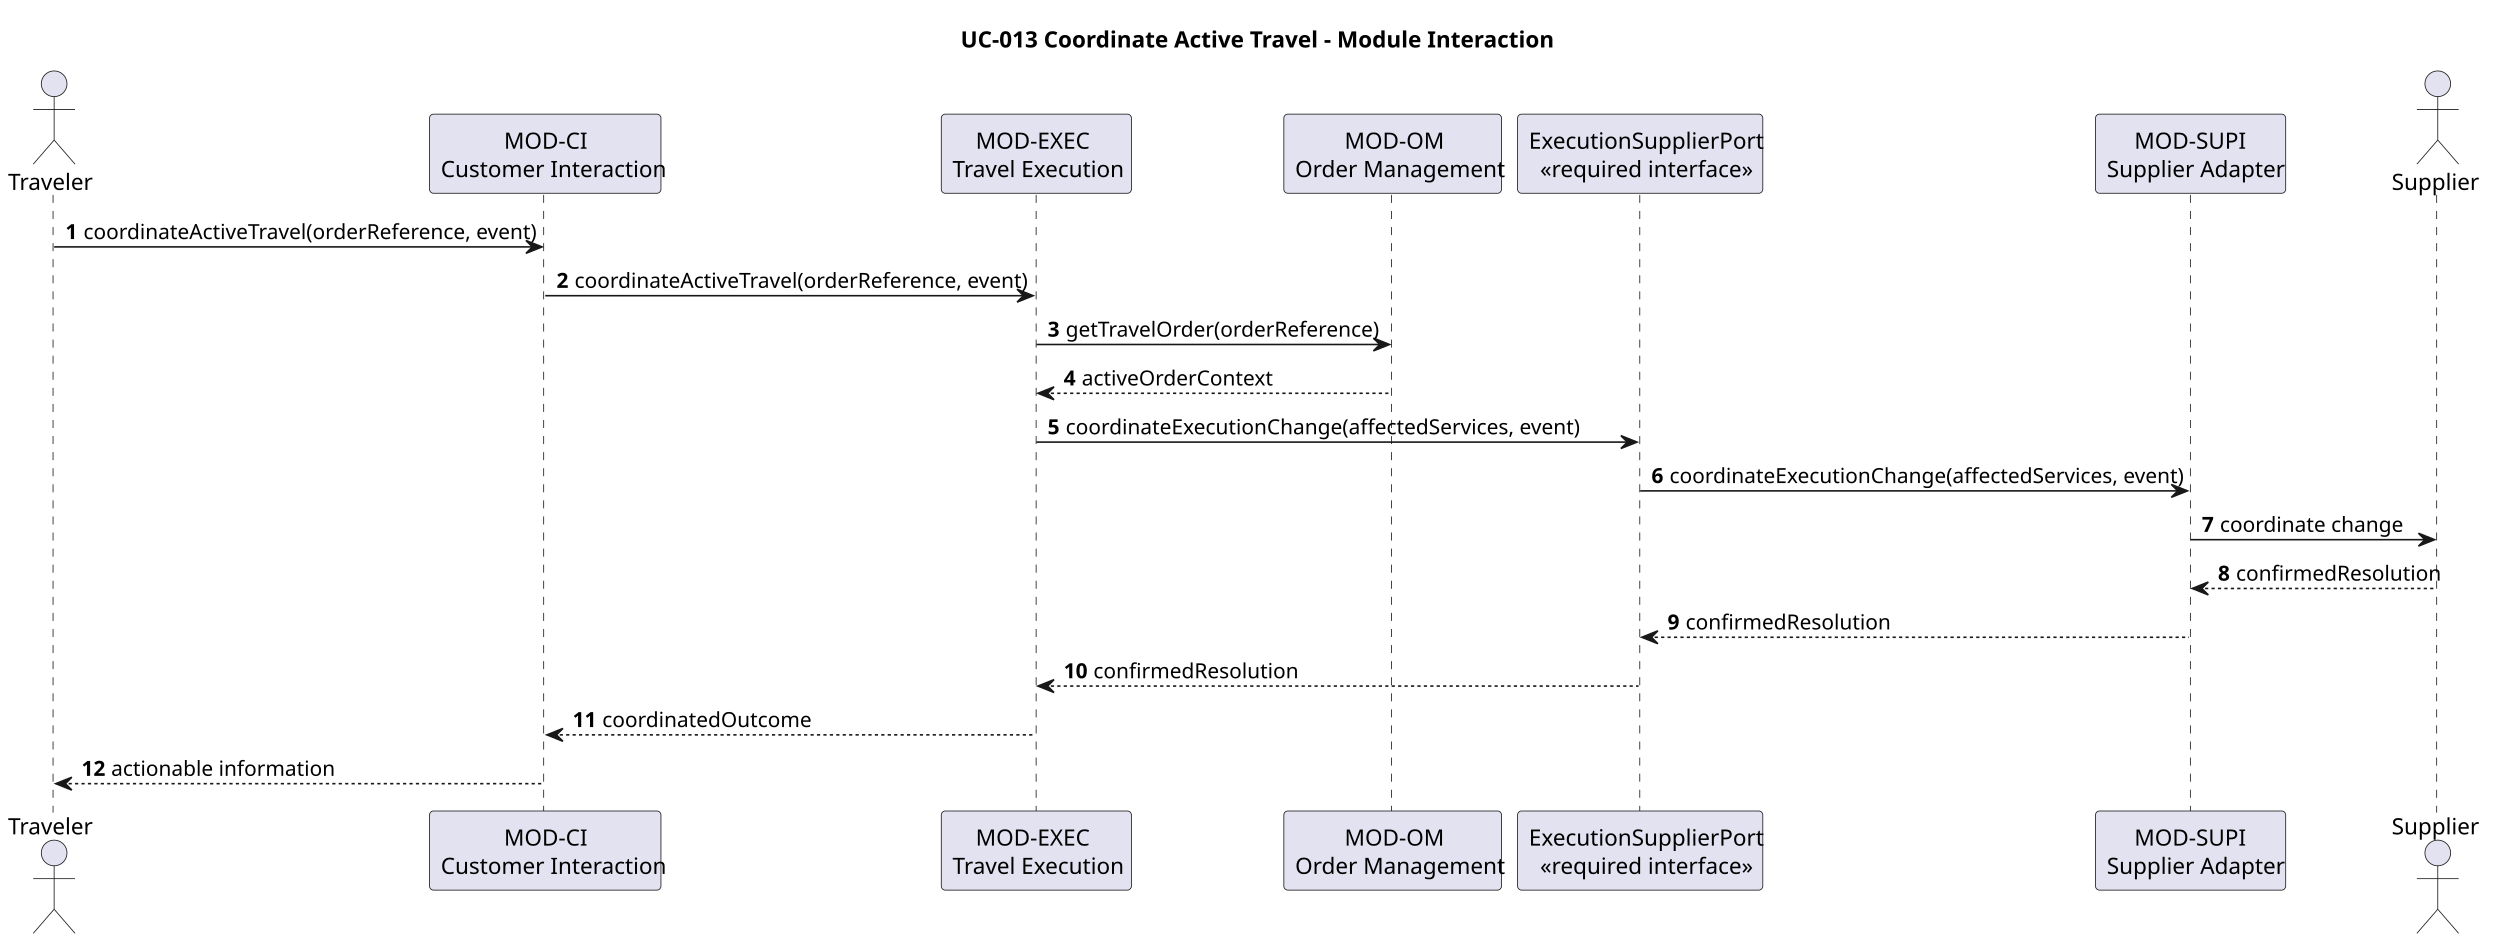
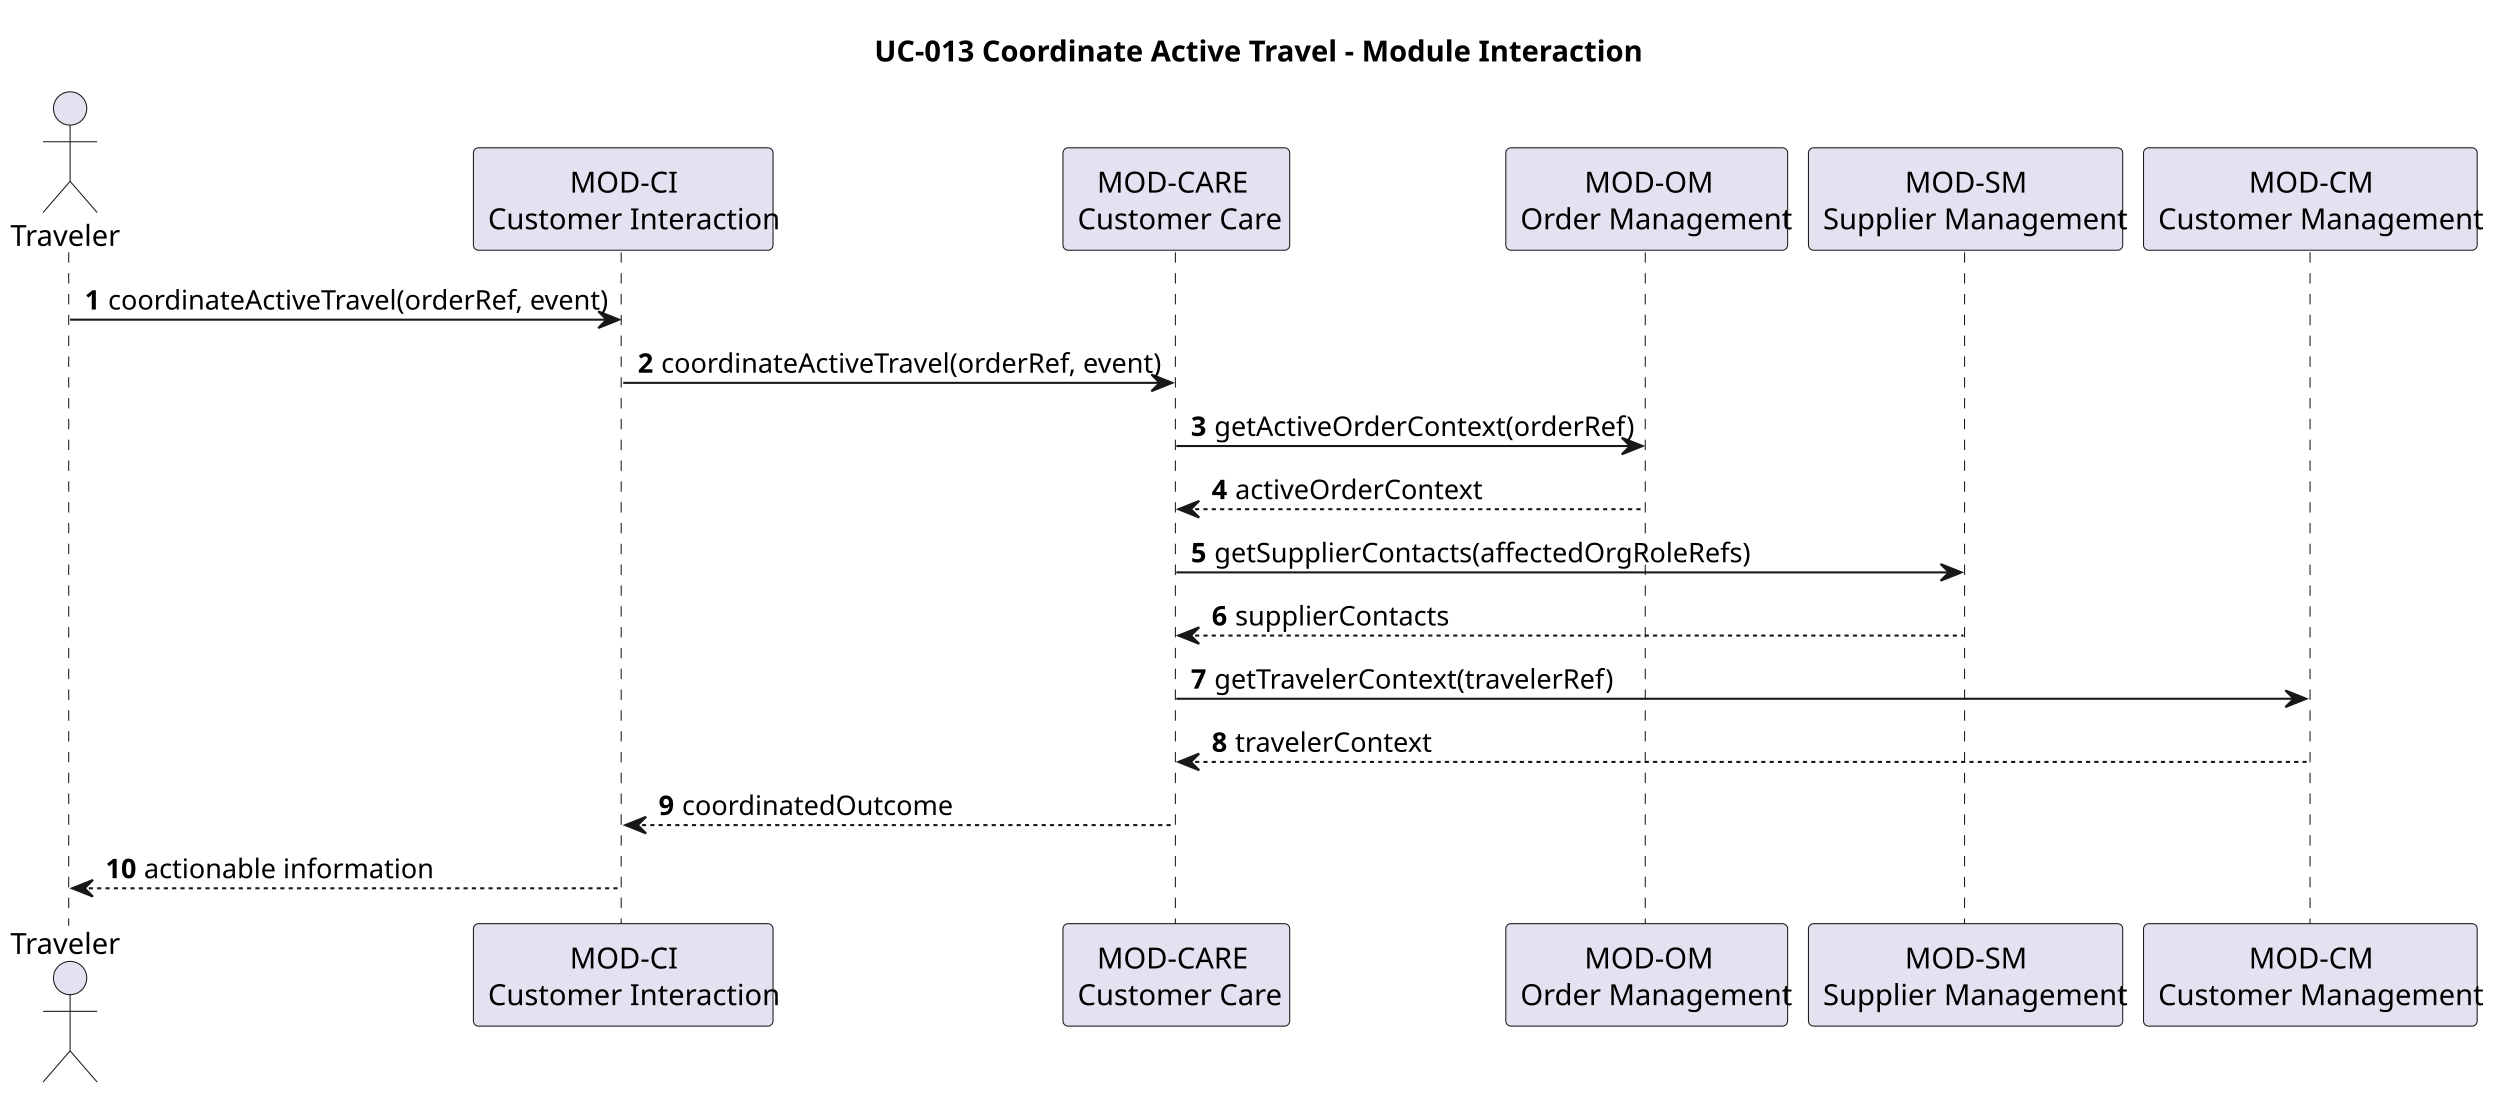
- <svg xmlns="http://www.w3.org/2000/svg" contentStyleType="text/css" data-diagram-type="SEQUENCE" height="589px" preserveAspectRatio="none" style="width:1555px;height:589px;background:#FFFFFF;" version="1.1" viewBox="0 0 1555 589" width="1555px" zoomAndPan="magnify">
+ <svg xmlns="http://www.w3.org/2000/svg" contentStyleType="text/css" data-diagram-type="SEQUENCE" height="528px" preserveAspectRatio="none" style="width:1201px;height:528px;background:#FFFFFF;" version="1.1" viewBox="0 0 1201 528" width="1201px" zoomAndPan="magnify">
  <defs />
  <g>
    <g class="title" data-source-line="1">
-       <text fill="#000000" font-family="sans-serif" font-size="14" font-weight="700" lengthAdjust="spacing" textLength="353.958" x="597.509" y="29.533">UC-013 Coordinate Active Travel - Module Interaction</text>
+       <text fill="#000000" font-family="sans-serif" font-size="14" font-weight="700" lengthAdjust="spacing" textLength="353.958" x="420.041" y="29.533">UC-013 Coordinate Active Travel - Module Interaction</text>
    </g>
    <g class="participant-lifeline" data-entity-uid="part1" data-qualified-name="Traveler" data-source-line="3" id="part1-lifeline">
      <g>
-         <rect fill="#000000" fill-opacity="0" height="384.219" width="8" x="29.672" y="121.219" />
-         <line style="stroke:#181818;stroke-width:0.5;stroke-dasharray:5,5;" x1="33" x2="33" y1="121.219" y2="505.438" />
+         <rect fill="#000000" fill-opacity="0" height="323.516" width="8" x="29.672" y="121.219" />
+         <line style="stroke:#181818;stroke-width:0.5;stroke-dasharray:5,5;" x1="33" x2="33" y1="121.219" y2="444.734" />
      </g>
    </g>
    <g class="participant-lifeline" data-entity-uid="part2" data-qualified-name="CI" data-source-line="4" id="part2-lifeline">
      <g>
-         <rect fill="#000000" fill-opacity="0" height="384.219" width="8" x="335.141" y="121.219" />
-         <line style="stroke:#181818;stroke-width:0.5;stroke-dasharray:5,5;" x1="338.169" x2="338.169" y1="121.219" y2="505.438" />
+         <rect fill="#000000" fill-opacity="0" height="323.516" width="8" x="295.392" y="121.219" />
+         <line style="stroke:#181818;stroke-width:0.5;stroke-dasharray:5,5;" x1="298.42" x2="298.42" y1="121.219" y2="444.734" />
      </g>
    </g>
-     <g class="participant-lifeline" data-entity-uid="part3" data-qualified-name="EXEC" data-source-line="5" id="part3-lifeline">
+     <g class="participant-lifeline" data-entity-uid="part3" data-qualified-name="CARE" data-source-line="5" id="part3-lifeline">
      <g>
-         <rect fill="#000000" fill-opacity="0" height="384.219" width="8" x="640.61" y="121.219" />
-         <line style="stroke:#181818;stroke-width:0.5;stroke-dasharray:5,5;" x1="644.476" x2="644.476" y1="121.219" y2="505.438" />
+         <rect fill="#000000" fill-opacity="0" height="323.516" width="8" x="561.112" y="121.219" />
+         <line style="stroke:#181818;stroke-width:0.5;stroke-dasharray:5,5;" x1="564.653" x2="564.653" y1="121.219" y2="444.734" />
      </g>
    </g>
    <g class="participant-lifeline" data-entity-uid="part4" data-qualified-name="OM" data-source-line="6" id="part4-lifeline">
      <g>
-         <rect fill="#000000" fill-opacity="0" height="384.219" width="8" x="862.245" y="121.219" />
-         <line style="stroke:#181818;stroke-width:0.5;stroke-dasharray:5,5;" x1="865.549" x2="865.549" y1="121.219" y2="505.438" />
+         <rect fill="#000000" fill-opacity="0" height="323.516" width="8" x="787.082" y="121.219" />
+         <line style="stroke:#181818;stroke-width:0.5;stroke-dasharray:5,5;" x1="790.386" x2="790.386" y1="121.219" y2="444.734" />
      </g>
    </g>
-     <g class="participant-lifeline" data-entity-uid="part5" data-qualified-name="PORT" data-source-line="7" id="part5-lifeline">
+     <g class="participant-lifeline" data-entity-uid="part5" data-qualified-name="SM" data-source-line="7" id="part5-lifeline">
      <g>
-         <rect fill="#000000" fill-opacity="0" height="384.219" width="8" x="1016.203" y="121.219" />
-         <line style="stroke:#181818;stroke-width:0.5;stroke-dasharray:5,5;" x1="1019.941" x2="1019.941" y1="121.219" y2="505.438" />
+         <rect fill="#000000" fill-opacity="0" height="323.516" width="8" x="940.265" y="121.219" />
+         <line style="stroke:#181818;stroke-width:0.5;stroke-dasharray:5,5;" x1="943.779" x2="943.779" y1="121.219" y2="444.734" />
      </g>
    </g>
-     <g class="participant-lifeline" data-entity-uid="part6" data-qualified-name="SUPI" data-source-line="8" id="part6-lifeline">
+     <g class="participant-lifeline" data-entity-uid="part6" data-qualified-name="CM" data-source-line="8" id="part6-lifeline">
      <g>
-         <rect fill="#000000" fill-opacity="0" height="384.219" width="8" x="1358.558" y="121.219" />
-         <line style="stroke:#181818;stroke-width:0.5;stroke-dasharray:5,5;" x1="1362.414" x2="1362.414" y1="121.219" y2="505.438" />
-       </g>
-     </g>
-     <g class="participant-lifeline" data-entity-uid="part7" data-qualified-name="Supplier" data-source-line="9" id="part7-lifeline">
-       <g>
-         <rect fill="#000000" fill-opacity="0" height="384.219" width="8" x="1512.293" y="121.219" />
-         <line style="stroke:#181818;stroke-width:0.5;stroke-dasharray:5,5;" x1="1515.61" x2="1515.61" y1="121.219" y2="505.438" />
+         <rect fill="#000000" fill-opacity="0" height="323.516" width="8" x="1105.895" y="121.219" />
+         <line style="stroke:#181818;stroke-width:0.5;stroke-dasharray:5,5;" x1="1109.751" x2="1109.751" y1="121.219" y2="444.734" />
      </g>
    </g>
    <g class="participant participant-head" data-entity-uid="part1" data-qualified-name="Traveler" data-source-line="3" id="part1-head">
      <text fill="#000000" font-family="sans-serif" font-size="14" lengthAdjust="spacing" textLength="51.345" x="5" y="118.143">Traveler</text>
      <ellipse cx="33.672" cy="52.109" fill="#E2E2F0" rx="8" ry="8" style="stroke:#181818;stroke-width:0.5;" />
      <path d="M33.672,60.109 L33.672,87.109 M20.672,68.109 L46.672,68.109 M33.672,87.109 L20.672,102.109 M33.672,87.109 L46.672,102.109" fill="none" style="stroke:#181818;stroke-width:0.5;" />
    </g>
    <g class="participant participant-tail" data-entity-uid="part1" data-qualified-name="Traveler" data-source-line="3" id="part1-tail">
-       <text fill="#000000" font-family="sans-serif" font-size="14" lengthAdjust="spacing" textLength="51.345" x="5" y="518.971">Traveler</text>
-       <ellipse cx="33.672" cy="530.547" fill="#E2E2F0" rx="8" ry="8" style="stroke:#181818;stroke-width:0.5;" />
-       <path d="M33.672,538.547 L33.672,565.547 M20.672,546.547 L46.672,546.547 M33.672,565.547 L20.672,580.547 M33.672,565.547 L46.672,580.547" fill="none" style="stroke:#181818;stroke-width:0.5;" />
+       <text fill="#000000" font-family="sans-serif" font-size="14" lengthAdjust="spacing" textLength="51.345" x="5" y="458.268">Traveler</text>
+       <ellipse cx="33.672" cy="469.844" fill="#E2E2F0" rx="8" ry="8" style="stroke:#181818;stroke-width:0.5;" />
+       <path d="M33.672,477.844 L33.672,504.844 M20.672,485.844 L46.672,485.844 M33.672,504.844 L20.672,519.844 M33.672,504.844 L46.672,519.844" fill="none" style="stroke:#181818;stroke-width:0.5;" />
    </g>
    <g class="participant participant-head" data-entity-uid="part2" data-qualified-name="CI" data-source-line="4" id="part2-head">
-       <rect fill="#E2E2F0" height="49.219" rx="2.5" ry="2.5" style="stroke:#181818;stroke-width:0.5;" width="143.944" x="267.169" y="71" />
-       <text fill="#000000" font-family="sans-serif" font-size="14" lengthAdjust="spacing" textLength="51.324" x="313.479" y="92.533">MOD-CI</text>
-       <text fill="#000000" font-family="sans-serif" font-size="14" lengthAdjust="spacing" textLength="129.944" x="274.169" y="110.143">Customer Interaction</text>
+       <rect fill="#E2E2F0" height="49.219" rx="2.5" ry="2.5" style="stroke:#181818;stroke-width:0.5;" width="143.944" x="227.42" y="71" />
+       <text fill="#000000" font-family="sans-serif" font-size="14" lengthAdjust="spacing" textLength="51.324" x="273.73" y="92.533">MOD-CI</text>
+       <text fill="#000000" font-family="sans-serif" font-size="14" lengthAdjust="spacing" textLength="129.944" x="234.42" y="110.143">Customer Interaction</text>
    </g>
    <g class="participant participant-tail" data-entity-uid="part2" data-qualified-name="CI" data-source-line="4" id="part2-tail">
-       <rect fill="#E2E2F0" height="49.219" rx="2.5" ry="2.5" style="stroke:#181818;stroke-width:0.5;" width="143.944" x="267.169" y="504.438" />
-       <text fill="#000000" font-family="sans-serif" font-size="14" lengthAdjust="spacing" textLength="51.324" x="313.479" y="525.971">MOD-CI</text>
-       <text fill="#000000" font-family="sans-serif" font-size="14" lengthAdjust="spacing" textLength="129.944" x="274.169" y="543.58">Customer Interaction</text>
+       <rect fill="#E2E2F0" height="49.219" rx="2.5" ry="2.5" style="stroke:#181818;stroke-width:0.5;" width="143.944" x="227.42" y="443.734" />
+       <text fill="#000000" font-family="sans-serif" font-size="14" lengthAdjust="spacing" textLength="51.324" x="273.73" y="465.268">MOD-CI</text>
+       <text fill="#000000" font-family="sans-serif" font-size="14" lengthAdjust="spacing" textLength="129.944" x="234.42" y="482.877">Customer Interaction</text>
    </g>
-     <g class="participant participant-head" data-entity-uid="part3" data-qualified-name="EXEC" data-source-line="5" id="part3-head">
-       <rect fill="#E2E2F0" height="49.219" rx="2.5" ry="2.5" style="stroke:#181818;stroke-width:0.5;" width="118.269" x="585.476" y="71" />
-       <text fill="#000000" font-family="sans-serif" font-size="14" lengthAdjust="spacing" textLength="75.448" x="606.886" y="92.533">MOD-EXEC</text>
-       <text fill="#000000" font-family="sans-serif" font-size="14" lengthAdjust="spacing" textLength="104.269" x="592.476" y="110.143">Travel Execution</text>
+     <g class="participant participant-head" data-entity-uid="part3" data-qualified-name="CARE" data-source-line="5" id="part3-head">
+       <rect fill="#E2E2F0" height="49.219" rx="2.5" ry="2.5" style="stroke:#181818;stroke-width:0.5;" width="108.917" x="510.653" y="71" />
+       <text fill="#000000" font-family="sans-serif" font-size="14" lengthAdjust="spacing" textLength="76.221" x="527.001" y="92.533">MOD-CARE</text>
+       <text fill="#000000" font-family="sans-serif" font-size="14" lengthAdjust="spacing" textLength="94.917" x="517.653" y="110.143">Customer Care</text>
    </g>
-     <g class="participant participant-tail" data-entity-uid="part3" data-qualified-name="EXEC" data-source-line="5" id="part3-tail">
-       <rect fill="#E2E2F0" height="49.219" rx="2.5" ry="2.5" style="stroke:#181818;stroke-width:0.5;" width="118.269" x="585.476" y="504.438" />
-       <text fill="#000000" font-family="sans-serif" font-size="14" lengthAdjust="spacing" textLength="75.448" x="606.886" y="525.971">MOD-EXEC</text>
-       <text fill="#000000" font-family="sans-serif" font-size="14" lengthAdjust="spacing" textLength="104.269" x="592.476" y="543.58">Travel Execution</text>
+     <g class="participant participant-tail" data-entity-uid="part3" data-qualified-name="CARE" data-source-line="5" id="part3-tail">
+       <rect fill="#E2E2F0" height="49.219" rx="2.5" ry="2.5" style="stroke:#181818;stroke-width:0.5;" width="108.917" x="510.653" y="443.734" />
+       <text fill="#000000" font-family="sans-serif" font-size="14" lengthAdjust="spacing" textLength="76.221" x="527.001" y="465.268">MOD-CARE</text>
+       <text fill="#000000" font-family="sans-serif" font-size="14" lengthAdjust="spacing" textLength="94.917" x="517.653" y="482.877">Customer Care</text>
    </g>
    <g class="participant participant-head" data-entity-uid="part4" data-qualified-name="OM" data-source-line="6" id="part4-head">
-       <rect fill="#E2E2F0" height="49.219" rx="2.5" ry="2.5" style="stroke:#181818;stroke-width:0.5;" width="135.393" x="798.549" y="71" />
-       <text fill="#000000" font-family="sans-serif" font-size="14" lengthAdjust="spacing" textLength="59.876" x="836.307" y="92.533">MOD-OM</text>
-       <text fill="#000000" font-family="sans-serif" font-size="14" lengthAdjust="spacing" textLength="121.393" x="805.549" y="110.143">Order Management</text>
+       <rect fill="#E2E2F0" height="49.219" rx="2.5" ry="2.5" style="stroke:#181818;stroke-width:0.5;" width="135.393" x="723.386" y="71" />
+       <text fill="#000000" font-family="sans-serif" font-size="14" lengthAdjust="spacing" textLength="59.876" x="761.144" y="92.533">MOD-OM</text>
+       <text fill="#000000" font-family="sans-serif" font-size="14" lengthAdjust="spacing" textLength="121.393" x="730.386" y="110.143">Order Management</text>
    </g>
    <g class="participant participant-tail" data-entity-uid="part4" data-qualified-name="OM" data-source-line="6" id="part4-tail">
-       <rect fill="#E2E2F0" height="49.219" rx="2.5" ry="2.5" style="stroke:#181818;stroke-width:0.5;" width="135.393" x="798.549" y="504.438" />
-       <text fill="#000000" font-family="sans-serif" font-size="14" lengthAdjust="spacing" textLength="59.876" x="836.307" y="525.971">MOD-OM</text>
-       <text fill="#000000" font-family="sans-serif" font-size="14" lengthAdjust="spacing" textLength="121.393" x="805.549" y="543.58">Order Management</text>
+       <rect fill="#E2E2F0" height="49.219" rx="2.5" ry="2.5" style="stroke:#181818;stroke-width:0.5;" width="135.393" x="723.386" y="443.734" />
+       <text fill="#000000" font-family="sans-serif" font-size="14" lengthAdjust="spacing" textLength="59.876" x="761.144" y="465.268">MOD-OM</text>
+       <text fill="#000000" font-family="sans-serif" font-size="14" lengthAdjust="spacing" textLength="121.393" x="730.386" y="482.877">Order Management</text>
    </g>
-     <g class="participant participant-head" data-entity-uid="part5" data-qualified-name="PORT" data-source-line="7" id="part5-head">
-       <rect fill="#E2E2F0" height="49.219" rx="2.5" ry="2.5" style="stroke:#181818;stroke-width:0.5;" width="152.523" x="943.941" y="71" />
-       <text fill="#000000" font-family="sans-serif" font-size="14" lengthAdjust="spacing" textLength="138.523" x="950.941" y="92.533">ExecutionSupplierPort</text>
-       <text fill="#000000" font-family="sans-serif" font-size="14" lengthAdjust="spacing" textLength="124.523" x="957.941" y="110.143">«required interface»</text>
+     <g class="participant participant-head" data-entity-uid="part5" data-qualified-name="SM" data-source-line="7" id="part5-head">
+       <rect fill="#E2E2F0" height="49.219" rx="2.5" ry="2.5" style="stroke:#181818;stroke-width:0.5;" width="150.972" x="868.779" y="71" />
+       <text fill="#000000" font-family="sans-serif" font-size="14" lengthAdjust="spacing" textLength="58.324" x="915.102" y="92.533">MOD-SM</text>
+       <text fill="#000000" font-family="sans-serif" font-size="14" lengthAdjust="spacing" textLength="136.972" x="875.779" y="110.143">Supplier Management</text>
    </g>
-     <g class="participant participant-tail" data-entity-uid="part5" data-qualified-name="PORT" data-source-line="7" id="part5-tail">
-       <rect fill="#E2E2F0" height="49.219" rx="2.5" ry="2.5" style="stroke:#181818;stroke-width:0.5;" width="152.523" x="943.941" y="504.438" />
-       <text fill="#000000" font-family="sans-serif" font-size="14" lengthAdjust="spacing" textLength="138.523" x="950.941" y="525.971">ExecutionSupplierPort</text>
-       <text fill="#000000" font-family="sans-serif" font-size="14" lengthAdjust="spacing" textLength="124.523" x="957.941" y="543.58">«required interface»</text>
+     <g class="participant participant-tail" data-entity-uid="part5" data-qualified-name="SM" data-source-line="7" id="part5-tail">
+       <rect fill="#E2E2F0" height="49.219" rx="2.5" ry="2.5" style="stroke:#181818;stroke-width:0.5;" width="150.972" x="868.779" y="443.734" />
+       <text fill="#000000" font-family="sans-serif" font-size="14" lengthAdjust="spacing" textLength="58.324" x="915.102" y="465.268">MOD-SM</text>
+       <text fill="#000000" font-family="sans-serif" font-size="14" lengthAdjust="spacing" textLength="136.972" x="875.779" y="482.877">Supplier Management</text>
    </g>
-     <g class="participant participant-head" data-entity-uid="part6" data-qualified-name="SUPI" data-source-line="8" id="part6-head">
-       <rect fill="#E2E2F0" height="49.219" rx="2.5" ry="2.5" style="stroke:#181818;stroke-width:0.5;" width="118.289" x="1303.414" y="71" />
-       <text fill="#000000" font-family="sans-serif" font-size="14" lengthAdjust="spacing" textLength="70" x="1327.558" y="92.533">MOD-SUPI</text>
-       <text fill="#000000" font-family="sans-serif" font-size="14" lengthAdjust="spacing" textLength="104.289" x="1310.414" y="110.143">Supplier Adapter</text>
+     <g class="participant participant-head" data-entity-uid="part6" data-qualified-name="CM" data-source-line="8" id="part6-head">
+       <rect fill="#E2E2F0" height="49.219" rx="2.5" ry="2.5" style="stroke:#181818;stroke-width:0.5;" width="160.289" x="1029.751" y="71" />
+       <text fill="#000000" font-family="sans-serif" font-size="14" lengthAdjust="spacing" textLength="59.097" x="1080.347" y="92.533">MOD-CM</text>
+       <text fill="#000000" font-family="sans-serif" font-size="14" lengthAdjust="spacing" textLength="146.289" x="1036.751" y="110.143">Customer Management</text>
    </g>
-     <g class="participant participant-tail" data-entity-uid="part6" data-qualified-name="SUPI" data-source-line="8" id="part6-tail">
-       <rect fill="#E2E2F0" height="49.219" rx="2.5" ry="2.5" style="stroke:#181818;stroke-width:0.5;" width="118.289" x="1303.414" y="504.438" />
-       <text fill="#000000" font-family="sans-serif" font-size="14" lengthAdjust="spacing" textLength="70" x="1327.558" y="525.971">MOD-SUPI</text>
-       <text fill="#000000" font-family="sans-serif" font-size="14" lengthAdjust="spacing" textLength="104.289" x="1310.414" y="543.58">Supplier Adapter</text>
+     <g class="participant participant-tail" data-entity-uid="part6" data-qualified-name="CM" data-source-line="8" id="part6-tail">
+       <rect fill="#E2E2F0" height="49.219" rx="2.5" ry="2.5" style="stroke:#181818;stroke-width:0.5;" width="160.289" x="1029.751" y="443.734" />
+       <text fill="#000000" font-family="sans-serif" font-size="14" lengthAdjust="spacing" textLength="59.097" x="1080.347" y="465.268">MOD-CM</text>
+       <text fill="#000000" font-family="sans-serif" font-size="14" lengthAdjust="spacing" textLength="146.289" x="1036.751" y="482.877">Customer Management</text>
    </g>
-     <g class="participant participant-head" data-entity-uid="part7" data-qualified-name="Supplier" data-source-line="9" id="part7-head">
-       <text fill="#000000" font-family="sans-serif" font-size="14" lengthAdjust="spacing" textLength="51.365" x="1487.61" y="118.143">Supplier</text>
-       <ellipse cx="1516.293" cy="52.109" fill="#E2E2F0" rx="8" ry="8" style="stroke:#181818;stroke-width:0.5;" />
-       <path d="M1516.293,60.109 L1516.293,87.109 M1503.293,68.109 L1529.293,68.109 M1516.293,87.109 L1503.293,102.109 M1516.293,87.109 L1529.293,102.109" fill="none" style="stroke:#181818;stroke-width:0.5;" />
+     <g class="message" data-entity-1="part1" data-entity-2="part2" data-source-line="10" id="msg1">
+       <polygon fill="#181818" points="287.392,149.57,297.392,153.57,287.392,157.57,291.392,153.57" style="stroke:#181818;stroke-width:1;" />
+       <line style="stroke:#181818;stroke-width:1;" x1="33.672" x2="293.392" y1="153.57" y2="153.57" />
+       <text fill="#000000" font-family="sans-serif" font-size="13" font-weight="700" lengthAdjust="spacing" textLength="7.23" x="40.672" y="148.714">1</text>
+       <text fill="#000000" font-family="sans-serif" font-size="13" lengthAdjust="spacing" textLength="230.49" x="51.902" y="148.714">coordinateActiveTravel(orderRef, event)</text>
    </g>
-     <g class="participant participant-tail" data-entity-uid="part7" data-qualified-name="Supplier" data-source-line="9" id="part7-tail">
-       <text fill="#000000" font-family="sans-serif" font-size="14" lengthAdjust="spacing" textLength="51.365" x="1487.61" y="518.971">Supplier</text>
-       <ellipse cx="1516.293" cy="530.547" fill="#E2E2F0" rx="8" ry="8" style="stroke:#181818;stroke-width:0.5;" />
-       <path d="M1516.293,538.547 L1516.293,565.547 M1503.293,546.547 L1529.293,546.547 M1516.293,565.547 L1503.293,580.547 M1516.293,565.547 L1529.293,580.547" fill="none" style="stroke:#181818;stroke-width:0.5;" />
+     <g class="message" data-entity-1="part2" data-entity-2="part3" data-source-line="11" id="msg2">
+       <polygon fill="#181818" points="553.112,179.922,563.112,183.922,553.112,187.922,557.112,183.922" style="stroke:#181818;stroke-width:1;" />
+       <line style="stroke:#181818;stroke-width:1;" x1="299.392" x2="559.112" y1="183.922" y2="183.922" />
+       <text fill="#000000" font-family="sans-serif" font-size="13" font-weight="700" lengthAdjust="spacing" textLength="7.23" x="306.392" y="179.065">2</text>
+       <text fill="#000000" font-family="sans-serif" font-size="13" lengthAdjust="spacing" textLength="230.49" x="317.622" y="179.065">coordinateActiveTravel(orderRef, event)</text>
    </g>
-     <g class="message" data-entity-1="part1" data-entity-2="part2" data-source-line="11" id="msg1">
-       <polygon fill="#181818" points="327.141,149.57,337.141,153.57,327.141,157.57,331.141,153.57" style="stroke:#181818;stroke-width:1;" />
-       <line style="stroke:#181818;stroke-width:1;" x1="33.672" x2="333.141" y1="153.57" y2="153.57" />
-       <text fill="#000000" font-family="sans-serif" font-size="13" font-weight="700" lengthAdjust="spacing" textLength="7.23" x="40.672" y="148.714">1</text>
-       <text fill="#000000" font-family="sans-serif" font-size="13" lengthAdjust="spacing" textLength="270.239" x="51.902" y="148.714">coordinateActiveTravel(orderReference, event)</text>
+     <g class="message" data-entity-1="part3" data-entity-2="part4" data-source-line="12" id="msg3">
+       <polygon fill="#181818" points="779.082,210.273,789.082,214.273,779.082,218.273,783.082,214.273" style="stroke:#181818;stroke-width:1;" />
+       <line style="stroke:#181818;stroke-width:1;" x1="565.112" x2="785.082" y1="214.273" y2="214.273" />
+       <text fill="#000000" font-family="sans-serif" font-size="13" font-weight="700" lengthAdjust="spacing" textLength="7.23" x="572.112" y="209.417">3</text>
+       <text fill="#000000" font-family="sans-serif" font-size="13" lengthAdjust="spacing" textLength="190.741" x="583.342" y="209.417">getActiveOrderContext(orderRef)</text>
    </g>
-     <g class="message" data-entity-1="part2" data-entity-2="part3" data-source-line="12" id="msg2">
-       <polygon fill="#181818" points="632.61,179.922,642.61,183.922,632.61,187.922,636.61,183.922" style="stroke:#181818;stroke-width:1;" />
-       <line style="stroke:#181818;stroke-width:1;" x1="339.141" x2="638.61" y1="183.922" y2="183.922" />
-       <text fill="#000000" font-family="sans-serif" font-size="13" font-weight="700" lengthAdjust="spacing" textLength="7.23" x="346.141" y="179.065">2</text>
-       <text fill="#000000" font-family="sans-serif" font-size="13" lengthAdjust="spacing" textLength="270.239" x="357.371" y="179.065">coordinateActiveTravel(orderReference, event)</text>
+     <g class="message" data-entity-1="part4" data-entity-2="part3" data-source-line="13" id="msg4">
+       <polygon fill="#181818" points="576.112,240.625,566.112,244.625,576.112,248.625,572.112,244.625" style="stroke:#181818;stroke-width:1;" />
+       <line style="stroke:#181818;stroke-width:1;stroke-dasharray:2,2;" x1="570.112" x2="790.082" y1="244.625" y2="244.625" />
+       <text fill="#000000" font-family="sans-serif" font-size="13" font-weight="700" lengthAdjust="spacing" textLength="7.23" x="582.112" y="239.769">4</text>
+       <text fill="#000000" font-family="sans-serif" font-size="13" lengthAdjust="spacing" textLength="111.992" x="593.342" y="239.769">activeOrderContext</text>
    </g>
-     <g class="message" data-entity-1="part3" data-entity-2="part4" data-source-line="13" id="msg3">
-       <polygon fill="#181818" points="854.245,210.273,864.245,214.273,854.245,218.273,858.245,214.273" style="stroke:#181818;stroke-width:1;" />
-       <line style="stroke:#181818;stroke-width:1;" x1="644.61" x2="860.245" y1="214.273" y2="214.273" />
-       <text fill="#000000" font-family="sans-serif" font-size="13" font-weight="700" lengthAdjust="spacing" textLength="7.23" x="651.61" y="209.417">3</text>
-       <text fill="#000000" font-family="sans-serif" font-size="13" lengthAdjust="spacing" textLength="186.405" x="662.84" y="209.417">getTravelOrder(orderReference)</text>
+     <g class="message" data-entity-1="part3" data-entity-2="part5" data-source-line="14" id="msg5">
+       <polygon fill="#181818" points="932.265,270.977,942.265,274.977,932.265,278.977,936.265,274.977" style="stroke:#181818;stroke-width:1;" />
+       <line style="stroke:#181818;stroke-width:1;" x1="565.112" x2="938.265" y1="274.977" y2="274.977" />
+       <text fill="#000000" font-family="sans-serif" font-size="13" font-weight="700" lengthAdjust="spacing" textLength="7.23" x="572.112" y="270.12">5</text>
+       <text fill="#000000" font-family="sans-serif" font-size="13" lengthAdjust="spacing" textLength="247.121" x="583.342" y="270.12">getSupplierContacts(affectedOrgRoleRefs)</text>
    </g>
-     <g class="message" data-entity-1="part4" data-entity-2="part3" data-source-line="14" id="msg4">
-       <polygon fill="#181818" points="655.61,240.625,645.61,244.625,655.61,248.625,651.61,244.625" style="stroke:#181818;stroke-width:1;" />
-       <line style="stroke:#181818;stroke-width:1;stroke-dasharray:2,2;" x1="649.61" x2="865.245" y1="244.625" y2="244.625" />
-       <text fill="#000000" font-family="sans-serif" font-size="13" font-weight="700" lengthAdjust="spacing" textLength="7.23" x="661.61" y="239.769">4</text>
-       <text fill="#000000" font-family="sans-serif" font-size="13" lengthAdjust="spacing" textLength="111.992" x="672.84" y="239.769">activeOrderContext</text>
+     <g class="message" data-entity-1="part5" data-entity-2="part3" data-source-line="15" id="msg6">
+       <polygon fill="#181818" points="576.112,301.328,566.112,305.328,576.112,309.328,572.112,305.328" style="stroke:#181818;stroke-width:1;" />
+       <line style="stroke:#181818;stroke-width:1;stroke-dasharray:2,2;" x1="570.112" x2="943.265" y1="305.328" y2="305.328" />
+       <text fill="#000000" font-family="sans-serif" font-size="13" font-weight="700" lengthAdjust="spacing" textLength="7.23" x="582.112" y="300.472">6</text>
+       <text fill="#000000" font-family="sans-serif" font-size="13" lengthAdjust="spacing" textLength="96.827" x="593.342" y="300.472">supplierContacts</text>
    </g>
-     <g class="message" data-entity-1="part3" data-entity-2="part5" data-source-line="15" id="msg5">
-       <polygon fill="#181818" points="1008.203,270.977,1018.203,274.977,1008.203,278.977,1012.203,274.977" style="stroke:#181818;stroke-width:1;" />
-       <line style="stroke:#181818;stroke-width:1;" x1="644.61" x2="1014.203" y1="274.977" y2="274.977" />
-       <text fill="#000000" font-family="sans-serif" font-size="13" font-weight="700" lengthAdjust="spacing" textLength="7.23" x="651.61" y="270.12">5</text>
-       <text fill="#000000" font-family="sans-serif" font-size="13" lengthAdjust="spacing" textLength="307.125" x="662.84" y="270.12">coordinateExecutionChange(affectedServices, event)</text>
+     <g class="message" data-entity-1="part3" data-entity-2="part6" data-source-line="16" id="msg7">
+       <polygon fill="#181818" points="1097.895,331.68,1107.895,335.68,1097.895,339.68,1101.895,335.68" style="stroke:#181818;stroke-width:1;" />
+       <line style="stroke:#181818;stroke-width:1;" x1="565.112" x2="1103.895" y1="335.68" y2="335.68" />
+       <text fill="#000000" font-family="sans-serif" font-size="13" font-weight="700" lengthAdjust="spacing" textLength="7.23" x="572.112" y="330.823">7</text>
+       <text fill="#000000" font-family="sans-serif" font-size="13" lengthAdjust="spacing" textLength="182.787" x="583.342" y="330.823">getTravelerContext(travelerRef)</text>
    </g>
-     <g class="message" data-entity-1="part5" data-entity-2="part6" data-source-line="16" id="msg6">
-       <polygon fill="#181818" points="1350.558,301.328,1360.558,305.328,1350.558,309.328,1354.558,305.328" style="stroke:#181818;stroke-width:1;" />
-       <line style="stroke:#181818;stroke-width:1;" x1="1020.203" x2="1356.558" y1="305.328" y2="305.328" />
-       <text fill="#000000" font-family="sans-serif" font-size="13" font-weight="700" lengthAdjust="spacing" textLength="7.23" x="1027.203" y="300.472">6</text>
-       <text fill="#000000" font-family="sans-serif" font-size="13" lengthAdjust="spacing" textLength="307.125" x="1038.433" y="300.472">coordinateExecutionChange(affectedServices, event)</text>
+     <g class="message" data-entity-1="part6" data-entity-2="part3" data-source-line="17" id="msg8">
+       <polygon fill="#181818" points="576.112,362.031,566.112,366.031,576.112,370.031,572.112,366.031" style="stroke:#181818;stroke-width:1;" />
+       <line style="stroke:#181818;stroke-width:1;stroke-dasharray:2,2;" x1="570.112" x2="1108.895" y1="366.031" y2="366.031" />
+       <text fill="#000000" font-family="sans-serif" font-size="13" font-weight="700" lengthAdjust="spacing" textLength="7.23" x="582.112" y="361.175">8</text>
+       <text fill="#000000" font-family="sans-serif" font-size="13" lengthAdjust="spacing" textLength="88.15" x="593.342" y="361.175">travelerContext</text>
    </g>
-     <g class="message" data-entity-1="part6" data-entity-2="part7" data-source-line="17" id="msg7">
-       <polygon fill="#181818" points="1504.293,331.68,1514.293,335.68,1504.293,339.68,1508.293,335.68" style="stroke:#181818;stroke-width:1;" />
-       <line style="stroke:#181818;stroke-width:1;" x1="1362.558" x2="1510.293" y1="335.68" y2="335.68" />
-       <text fill="#000000" font-family="sans-serif" font-size="13" font-weight="700" lengthAdjust="spacing" textLength="7.23" x="1369.558" y="330.823">7</text>
-       <text fill="#000000" font-family="sans-serif" font-size="13" lengthAdjust="spacing" textLength="106.971" x="1380.788" y="330.823">coordinate change</text>
+     <g class="message" data-entity-1="part3" data-entity-2="part2" data-source-line="18" id="msg9">
+       <polygon fill="#181818" points="310.392,392.383,300.392,396.383,310.392,400.383,306.392,396.383" style="stroke:#181818;stroke-width:1;" />
+       <line style="stroke:#181818;stroke-width:1;stroke-dasharray:2,2;" x1="304.392" x2="564.112" y1="396.383" y2="396.383" />
+       <text fill="#000000" font-family="sans-serif" font-size="13" font-weight="700" lengthAdjust="spacing" textLength="7.23" x="316.392" y="391.526">9</text>
+       <text fill="#000000" font-family="sans-serif" font-size="13" lengthAdjust="spacing" textLength="120.682" x="327.622" y="391.526">coordinatedOutcome</text>
    </g>
-     <g class="message" data-entity-1="part7" data-entity-2="part6" data-source-line="18" id="msg8">
-       <polygon fill="#181818" points="1373.558,362.031,1363.558,366.031,1373.558,370.031,1369.558,366.031" style="stroke:#181818;stroke-width:1;" />
-       <line style="stroke:#181818;stroke-width:1;stroke-dasharray:2,2;" x1="1367.558" x2="1515.293" y1="366.031" y2="366.031" />
-       <text fill="#000000" font-family="sans-serif" font-size="13" font-weight="700" lengthAdjust="spacing" textLength="7.23" x="1379.558" y="361.175">8</text>
-       <text fill="#000000" font-family="sans-serif" font-size="13" lengthAdjust="spacing" textLength="118.504" x="1390.788" y="361.175">confirmedResolution</text>
-     </g>
-     <g class="message" data-entity-1="part6" data-entity-2="part5" data-source-line="19" id="msg9">
-       <polygon fill="#181818" points="1031.203,392.383,1021.203,396.383,1031.203,400.383,1027.203,396.383" style="stroke:#181818;stroke-width:1;" />
-       <line style="stroke:#181818;stroke-width:1;stroke-dasharray:2,2;" x1="1025.203" x2="1361.558" y1="396.383" y2="396.383" />
-       <text fill="#000000" font-family="sans-serif" font-size="13" font-weight="700" lengthAdjust="spacing" textLength="7.23" x="1037.203" y="391.526">9</text>
-       <text fill="#000000" font-family="sans-serif" font-size="13" lengthAdjust="spacing" textLength="118.504" x="1048.433" y="391.526">confirmedResolution</text>
-     </g>
-     <g class="message" data-entity-1="part5" data-entity-2="part3" data-source-line="20" id="msg10">
-       <polygon fill="#181818" points="655.61,422.734,645.61,426.734,655.61,430.734,651.61,426.734" style="stroke:#181818;stroke-width:1;" />
-       <line style="stroke:#181818;stroke-width:1;stroke-dasharray:2,2;" x1="649.61" x2="1019.203" y1="426.734" y2="426.734" />
-       <text fill="#000000" font-family="sans-serif" font-size="13" font-weight="700" lengthAdjust="spacing" textLength="14.46" x="661.61" y="421.878">10</text>
-       <text fill="#000000" font-family="sans-serif" font-size="13" lengthAdjust="spacing" textLength="118.504" x="680.07" y="421.878">confirmedResolution</text>
-     </g>
-     <g class="message" data-entity-1="part3" data-entity-2="part2" data-source-line="21" id="msg11">
-       <polygon fill="#181818" points="350.141,453.086,340.141,457.086,350.141,461.086,346.141,457.086" style="stroke:#181818;stroke-width:1;" />
-       <line style="stroke:#181818;stroke-width:1;stroke-dasharray:2,2;" x1="344.141" x2="643.61" y1="457.086" y2="457.086" />
-       <text fill="#000000" font-family="sans-serif" font-size="13" font-weight="700" lengthAdjust="spacing" textLength="14.46" x="356.141" y="452.229">11</text>
-       <text fill="#000000" font-family="sans-serif" font-size="13" lengthAdjust="spacing" textLength="120.682" x="374.601" y="452.229">coordinatedOutcome</text>
-     </g>
-     <g class="message" data-entity-1="part2" data-entity-2="part1" data-source-line="22" id="msg12">
-       <polygon fill="#181818" points="44.672,483.438,34.672,487.438,44.672,491.438,40.672,487.438" style="stroke:#181818;stroke-width:1;" />
-       <line style="stroke:#181818;stroke-width:1;stroke-dasharray:2,2;" x1="38.672" x2="338.141" y1="487.438" y2="487.438" />
-       <text fill="#000000" font-family="sans-serif" font-size="13" font-weight="700" lengthAdjust="spacing" textLength="14.46" x="50.672" y="482.581">12</text>
-       <text fill="#000000" font-family="sans-serif" font-size="13" lengthAdjust="spacing" textLength="127.188" x="69.132" y="482.581">actionable information</text>
+     <g class="message" data-entity-1="part2" data-entity-2="part1" data-source-line="19" id="msg10">
+       <polygon fill="#181818" points="44.672,422.734,34.672,426.734,44.672,430.734,40.672,426.734" style="stroke:#181818;stroke-width:1;" />
+       <line style="stroke:#181818;stroke-width:1;stroke-dasharray:2,2;" x1="38.672" x2="298.392" y1="426.734" y2="426.734" />
+       <text fill="#000000" font-family="sans-serif" font-size="13" font-weight="700" lengthAdjust="spacing" textLength="14.46" x="50.672" y="421.878">10</text>
+       <text fill="#000000" font-family="sans-serif" font-size="13" lengthAdjust="spacing" textLength="127.188" x="69.132" y="421.878">actionable information</text>
    </g>
  </g>
</svg>
